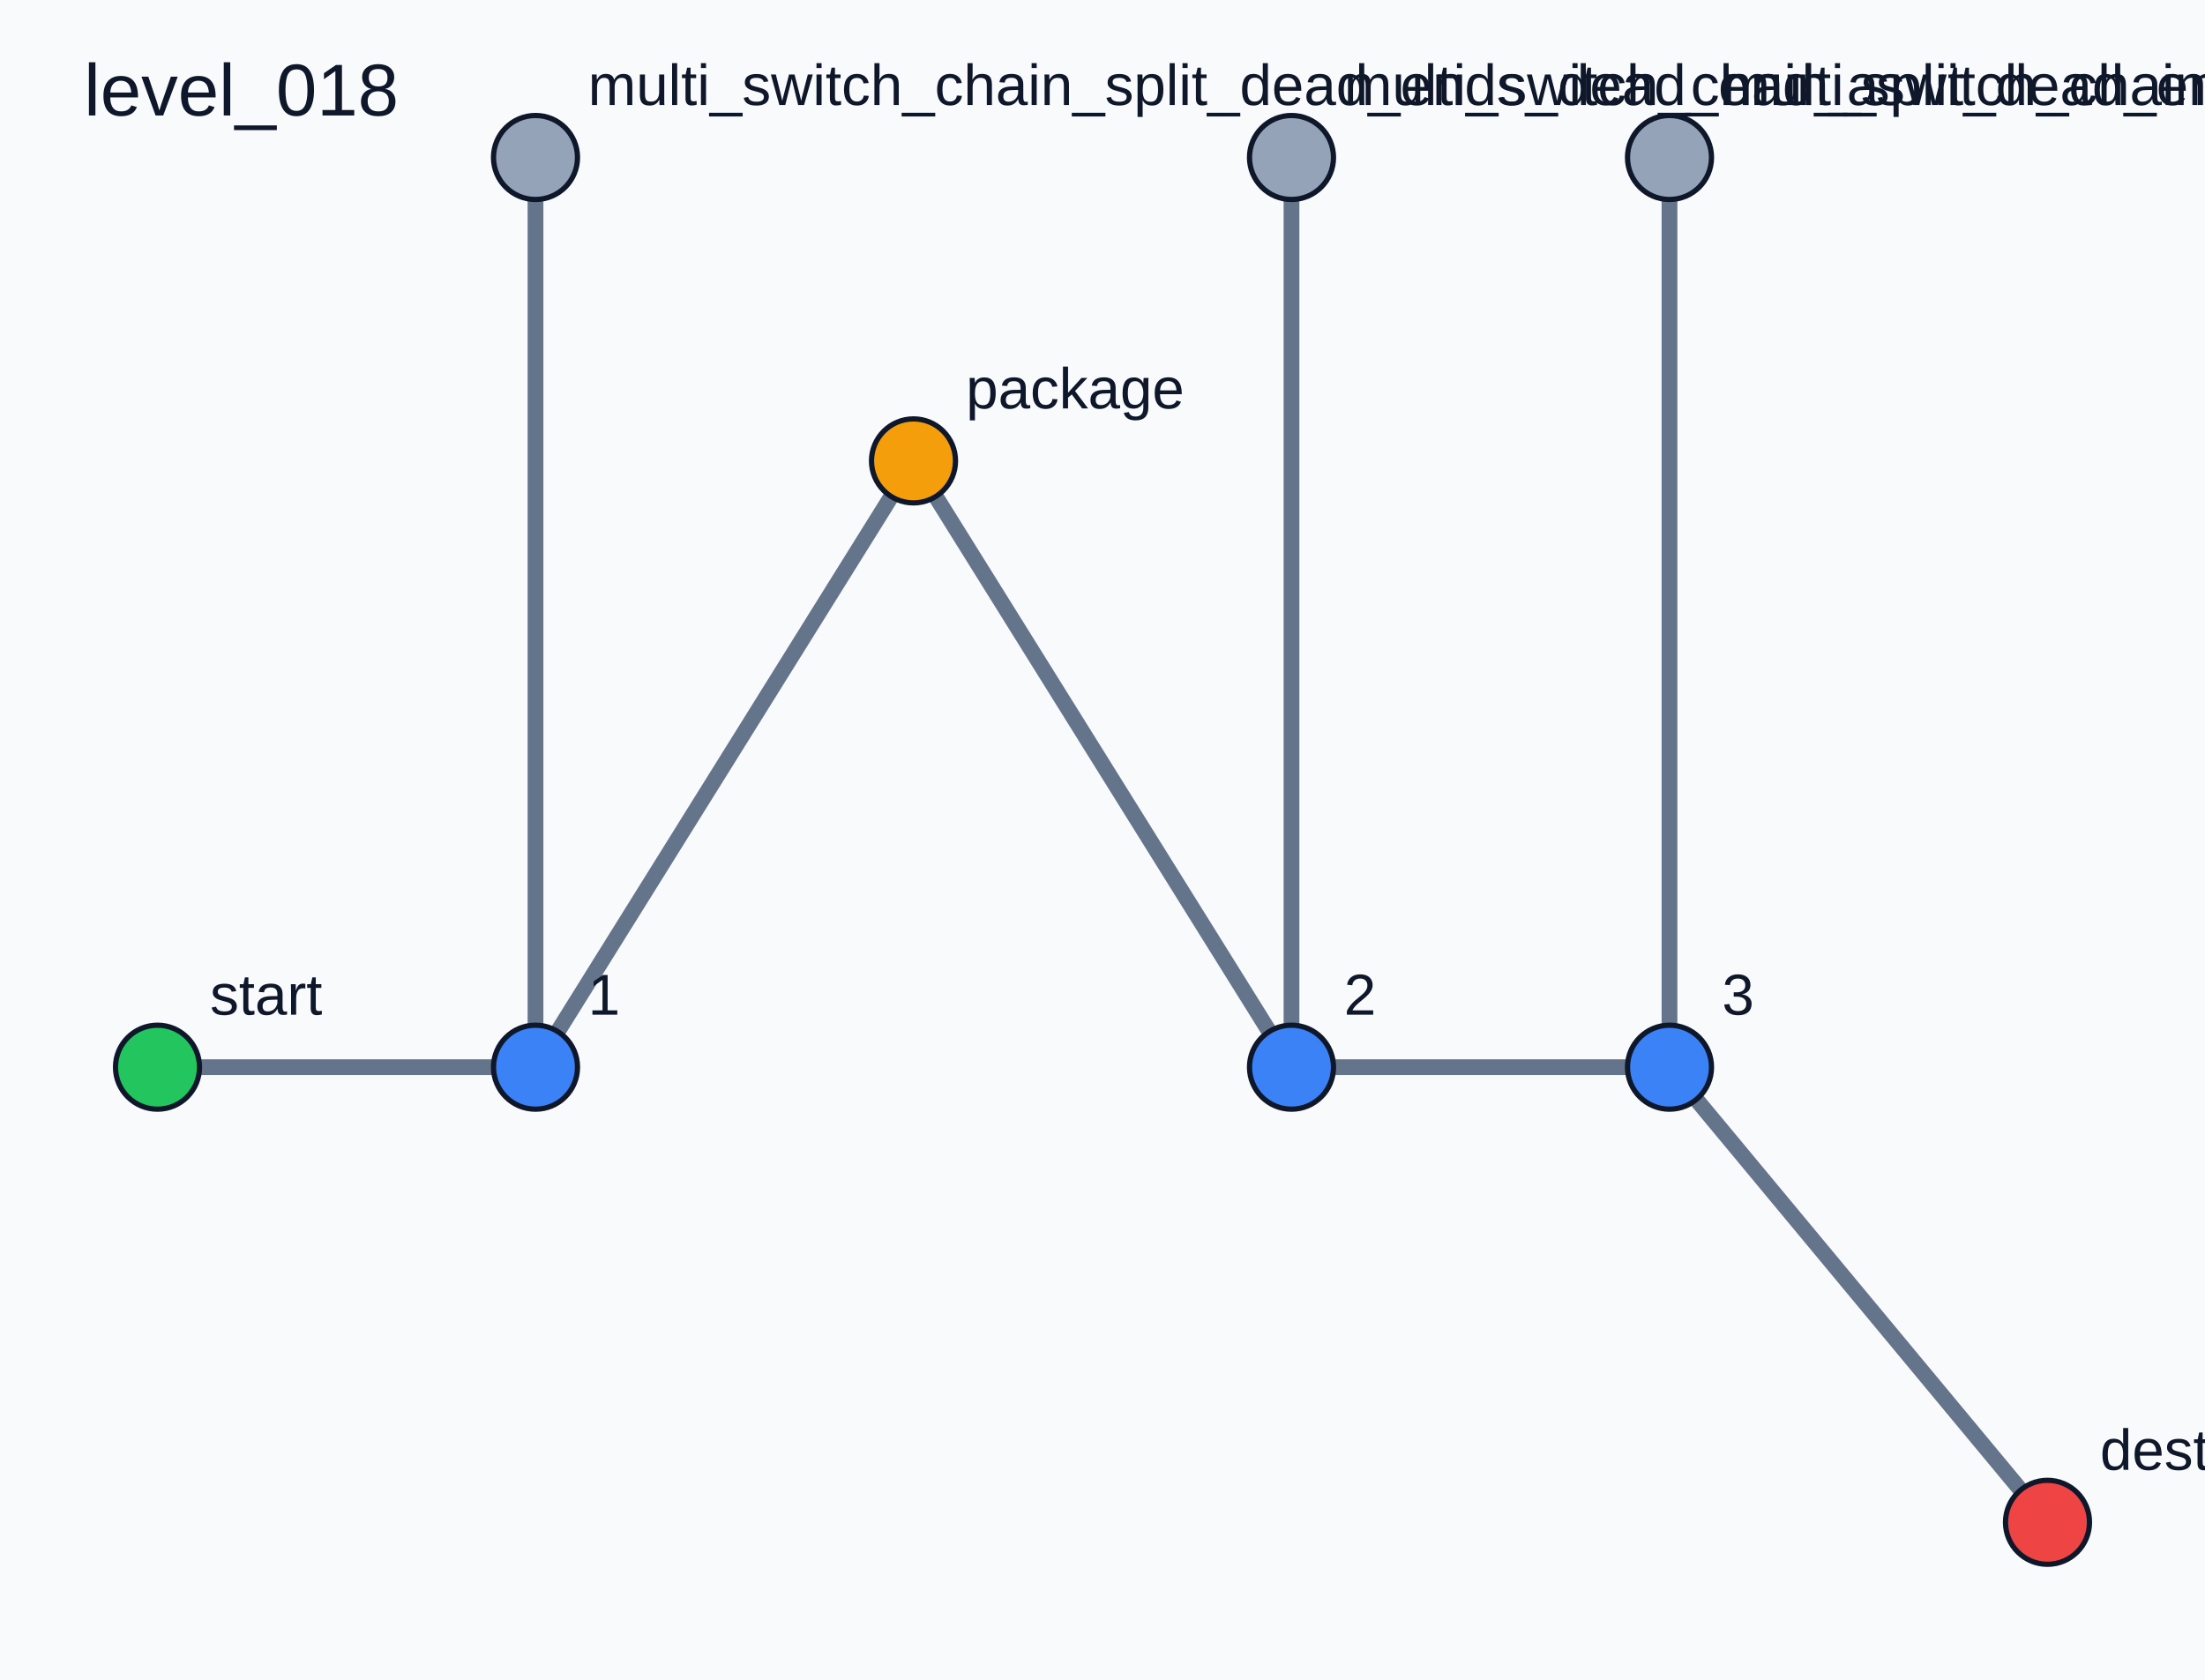
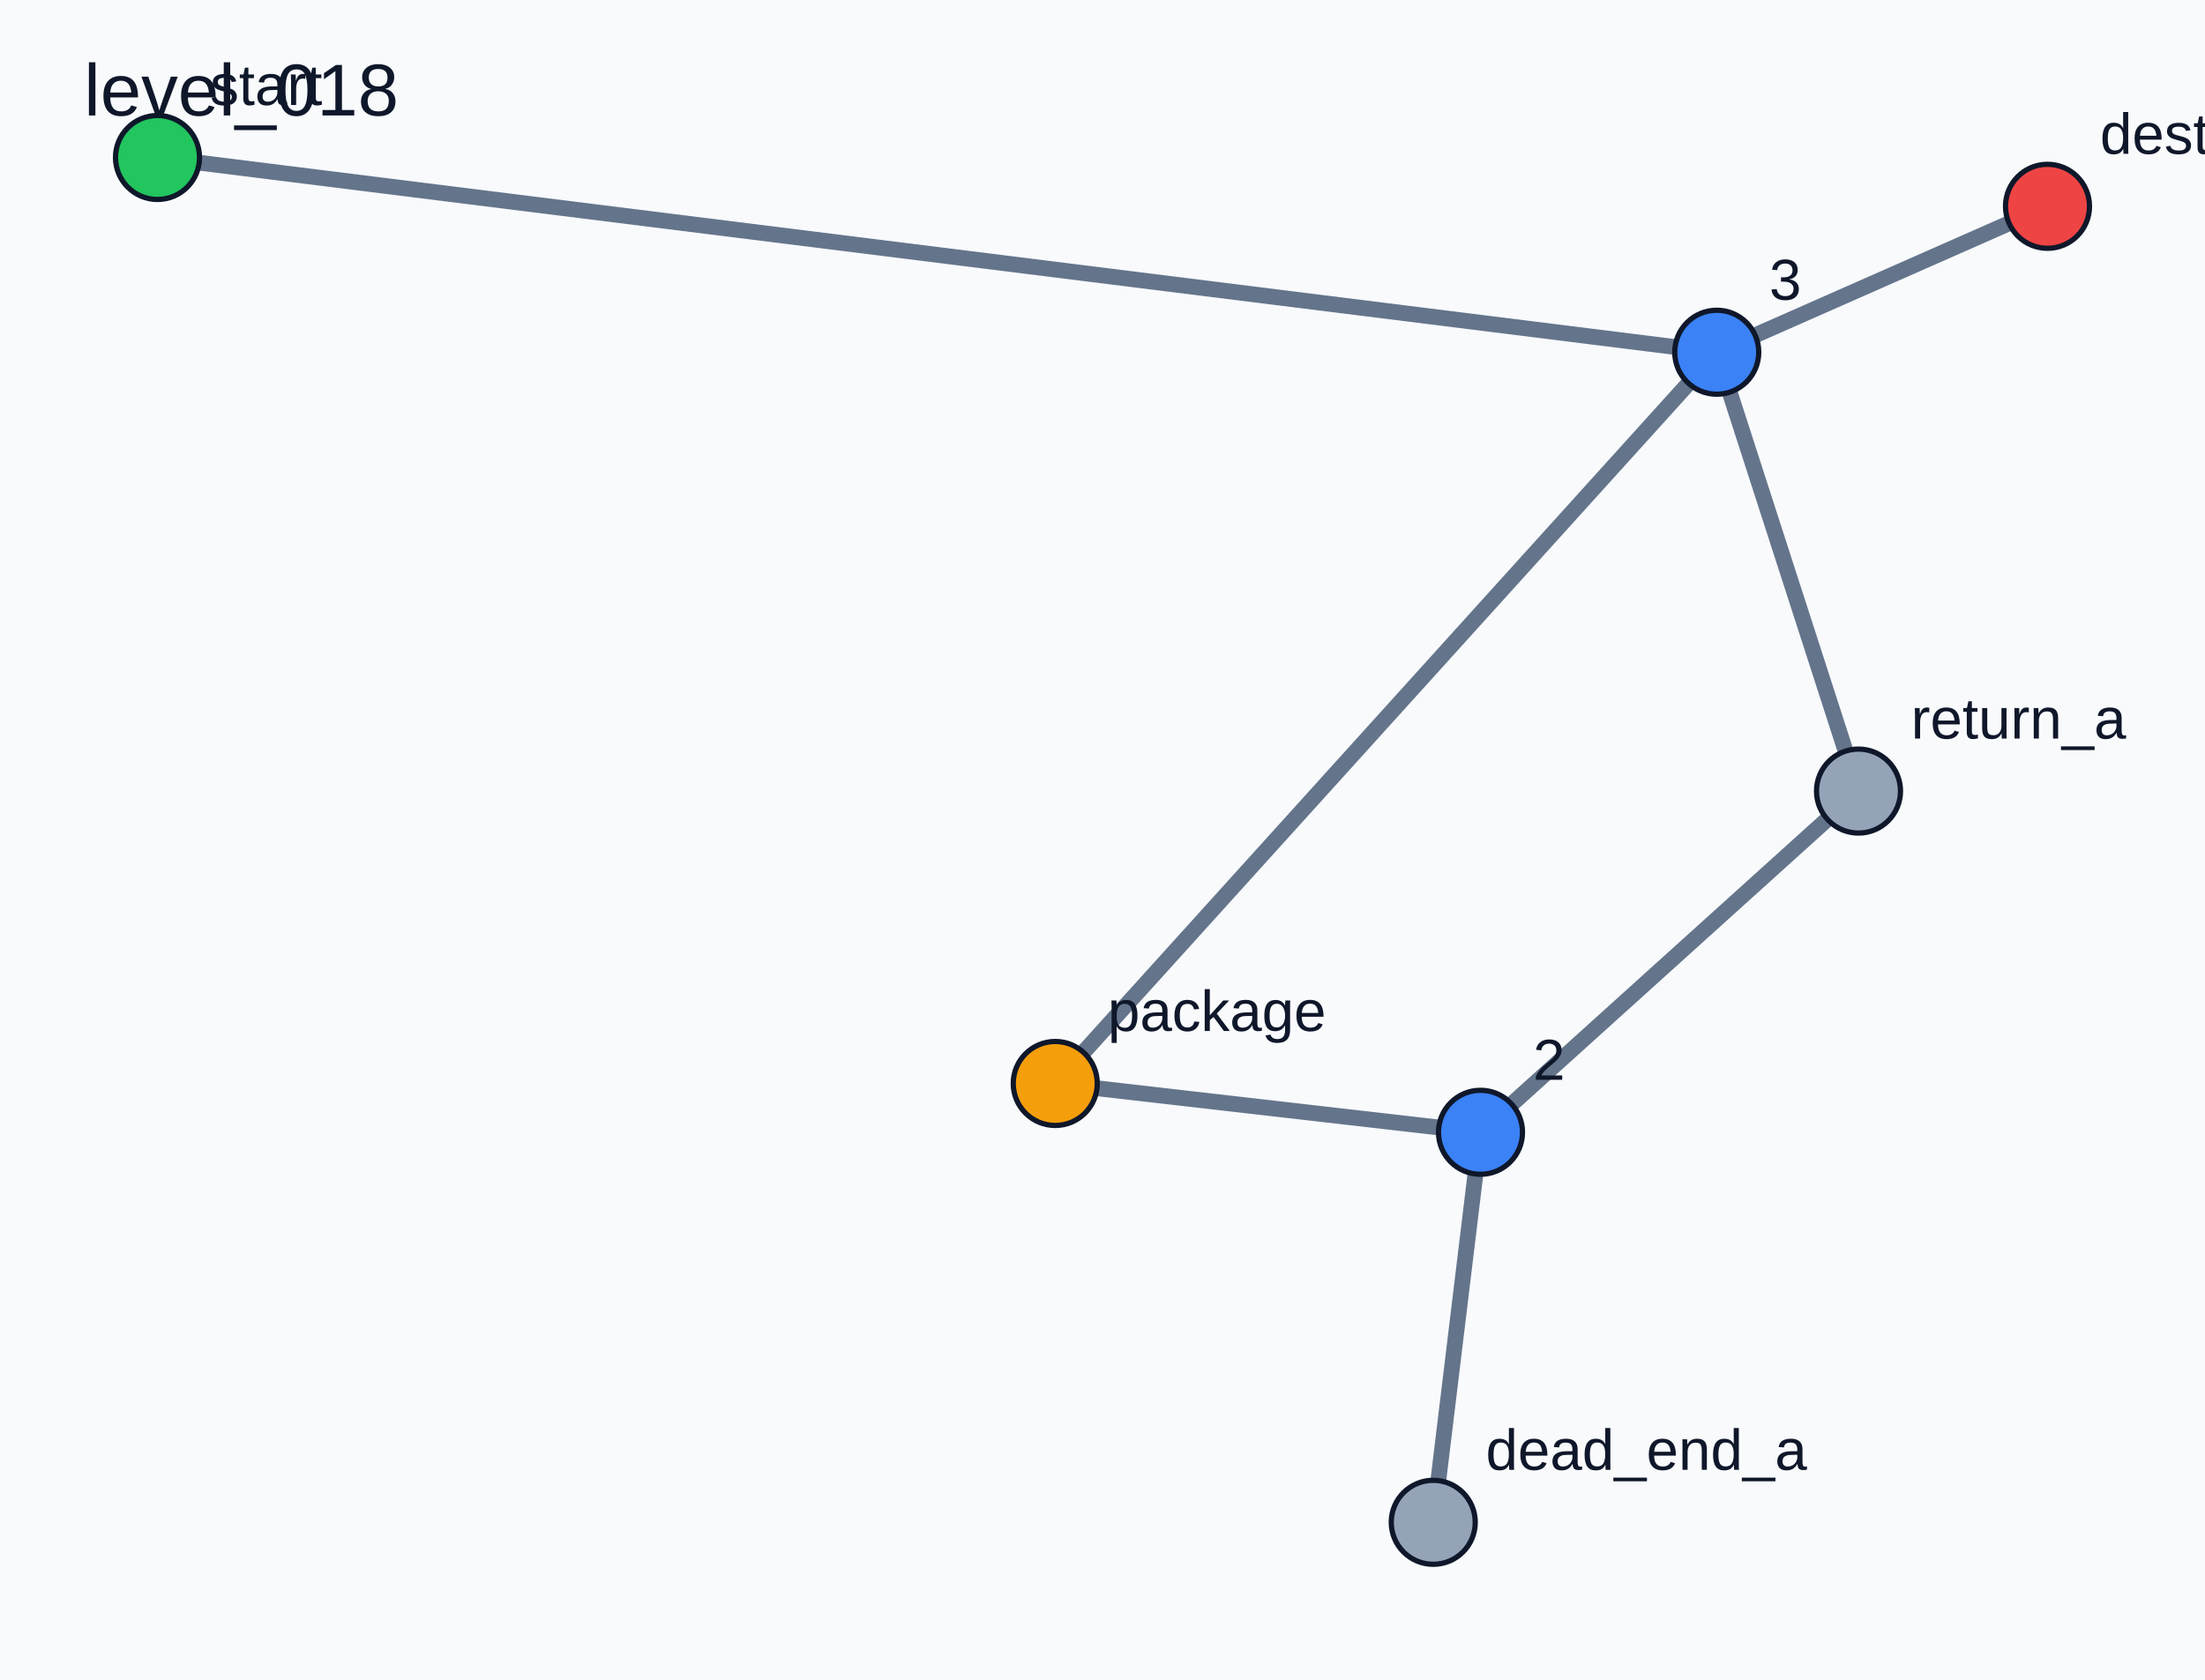
<svg xmlns="http://www.w3.org/2000/svg" width="420" height="320" viewBox="0 0 420 320">
  <rect width="100%" height="100%" fill="#f8fafc" />
  <text x="16" y="22" font-family="Arial" font-size="14" fill="#0f172a">level_018</text>
-   <line x1="30.0" y1="203.3" x2="102.0" y2="203.3" stroke="#64748b" stroke-width="3" />
-   <line x1="102.0" y1="203.3" x2="102.0" y2="30.0" stroke="#64748b" stroke-width="3" />
-   <line x1="102.0" y1="203.3" x2="174.0" y2="87.8" stroke="#64748b" stroke-width="3" />
-   <line x1="174.0" y1="87.8" x2="246.0" y2="203.3" stroke="#64748b" stroke-width="3" />
-   <line x1="246.0" y1="203.3" x2="246.0" y2="30.0" stroke="#64748b" stroke-width="3" />
-   <line x1="246.0" y1="203.3" x2="318.0" y2="203.3" stroke="#64748b" stroke-width="3" />
-   <line x1="318.0" y1="203.3" x2="318.0" y2="30.0" stroke="#64748b" stroke-width="3" />
-   <line x1="318.0" y1="203.3" x2="390.0" y2="290.0" stroke="#64748b" stroke-width="3" />
-   <circle cx="30.0" cy="203.3" r="8" fill="#22c55e" stroke="#0f172a" stroke-width="1" />
-   <text x="40.0" y="193.3" font-family="Arial" font-size="11" fill="#0f172a">start</text>
-   <circle cx="102.0" cy="203.3" r="8" fill="#3b82f6" stroke="#0f172a" stroke-width="1" />
-   <text x="112.0" y="193.3" font-family="Arial" font-size="11" fill="#0f172a">1</text>
-   <circle cx="174.0" cy="87.8" r="8" fill="#f59e0b" stroke="#0f172a" stroke-width="1" />
-   <text x="184.0" y="77.8" font-family="Arial" font-size="11" fill="#0f172a">package</text>
-   <circle cx="246.0" cy="203.3" r="8" fill="#3b82f6" stroke="#0f172a" stroke-width="1" />
-   <text x="256.0" y="193.3" font-family="Arial" font-size="11" fill="#0f172a">2</text>
-   <circle cx="318.0" cy="203.3" r="8" fill="#3b82f6" stroke="#0f172a" stroke-width="1" />
-   <text x="328.0" y="193.3" font-family="Arial" font-size="11" fill="#0f172a">3</text>
-   <circle cx="390.0" cy="290.0" r="8" fill="#ef4444" stroke="#0f172a" stroke-width="1" />
-   <text x="400.0" y="280.0" font-family="Arial" font-size="11" fill="#0f172a">destination</text>
-   <circle cx="102.0" cy="30.0" r="8" fill="#94a3b8" stroke="#0f172a" stroke-width="1" />
-   <text x="112.0" y="20.0" font-family="Arial" font-size="11" fill="#0f172a">multi_switch_chain_split_dead_ends_dead_end_a</text>
-   <circle cx="246.0" cy="30.0" r="8" fill="#94a3b8" stroke="#0f172a" stroke-width="1" />
-   <text x="256.0" y="20.0" font-family="Arial" font-size="11" fill="#0f172a">multi_switch_chain_split_dead_ends_dead_end_b</text>
-   <circle cx="318.0" cy="30.0" r="8" fill="#94a3b8" stroke="#0f172a" stroke-width="1" />
-   <text x="328.0" y="20.0" font-family="Arial" font-size="11" fill="#0f172a">multi_switch_chain_split_dead_ends_dead_end_c</text>
+   <line x1="30.0" y1="30.0" x2="327.0" y2="67.1" stroke="#64748b" stroke-width="3" />
+   <line x1="327.0" y1="67.1" x2="390.0" y2="39.3" stroke="#64748b" stroke-width="3" />
+   <line x1="327.0" y1="67.1" x2="201.0" y2="206.4" stroke="#64748b" stroke-width="3" />
+   <line x1="201.0" y1="206.4" x2="282.0" y2="215.7" stroke="#64748b" stroke-width="3" />
+   <line x1="282.0" y1="215.7" x2="273.0" y2="290.0" stroke="#64748b" stroke-width="3" />
+   <line x1="282.0" y1="215.7" x2="354.0" y2="150.7" stroke="#64748b" stroke-width="3" />
+   <line x1="354.0" y1="150.7" x2="327.0" y2="67.1" stroke="#64748b" stroke-width="3" />
+   <circle cx="30.0" cy="30.0" r="8" fill="#22c55e" stroke="#0f172a" stroke-width="1" />
+   <text x="40.0" y="20.0" font-family="Arial" font-size="11" fill="#0f172a">start</text>
+   <circle cx="327.0" cy="67.1" r="8" fill="#3b82f6" stroke="#0f172a" stroke-width="1" />
+   <text x="337.0" y="57.1" font-family="Arial" font-size="11" fill="#0f172a">3</text>
+   <circle cx="201.0" cy="206.4" r="8" fill="#f59e0b" stroke="#0f172a" stroke-width="1" />
+   <text x="211.0" y="196.4" font-family="Arial" font-size="11" fill="#0f172a">package</text>
+   <circle cx="282.0" cy="215.7" r="8" fill="#3b82f6" stroke="#0f172a" stroke-width="1" />
+   <text x="292.0" y="205.7" font-family="Arial" font-size="11" fill="#0f172a">2</text>
+   <circle cx="354.0" cy="150.7" r="8" fill="#94a3b8" stroke="#0f172a" stroke-width="1" />
+   <text x="364.0" y="140.7" font-family="Arial" font-size="11" fill="#0f172a">return_a</text>
+   <circle cx="390.0" cy="39.3" r="8" fill="#ef4444" stroke="#0f172a" stroke-width="1" />
+   <text x="400.0" y="29.3" font-family="Arial" font-size="11" fill="#0f172a">destination</text>
+   <circle cx="273.0" cy="290.0" r="8" fill="#94a3b8" stroke="#0f172a" stroke-width="1" />
+   <text x="283.0" y="280.0" font-family="Arial" font-size="11" fill="#0f172a">dead_end_a</text>
</svg>
